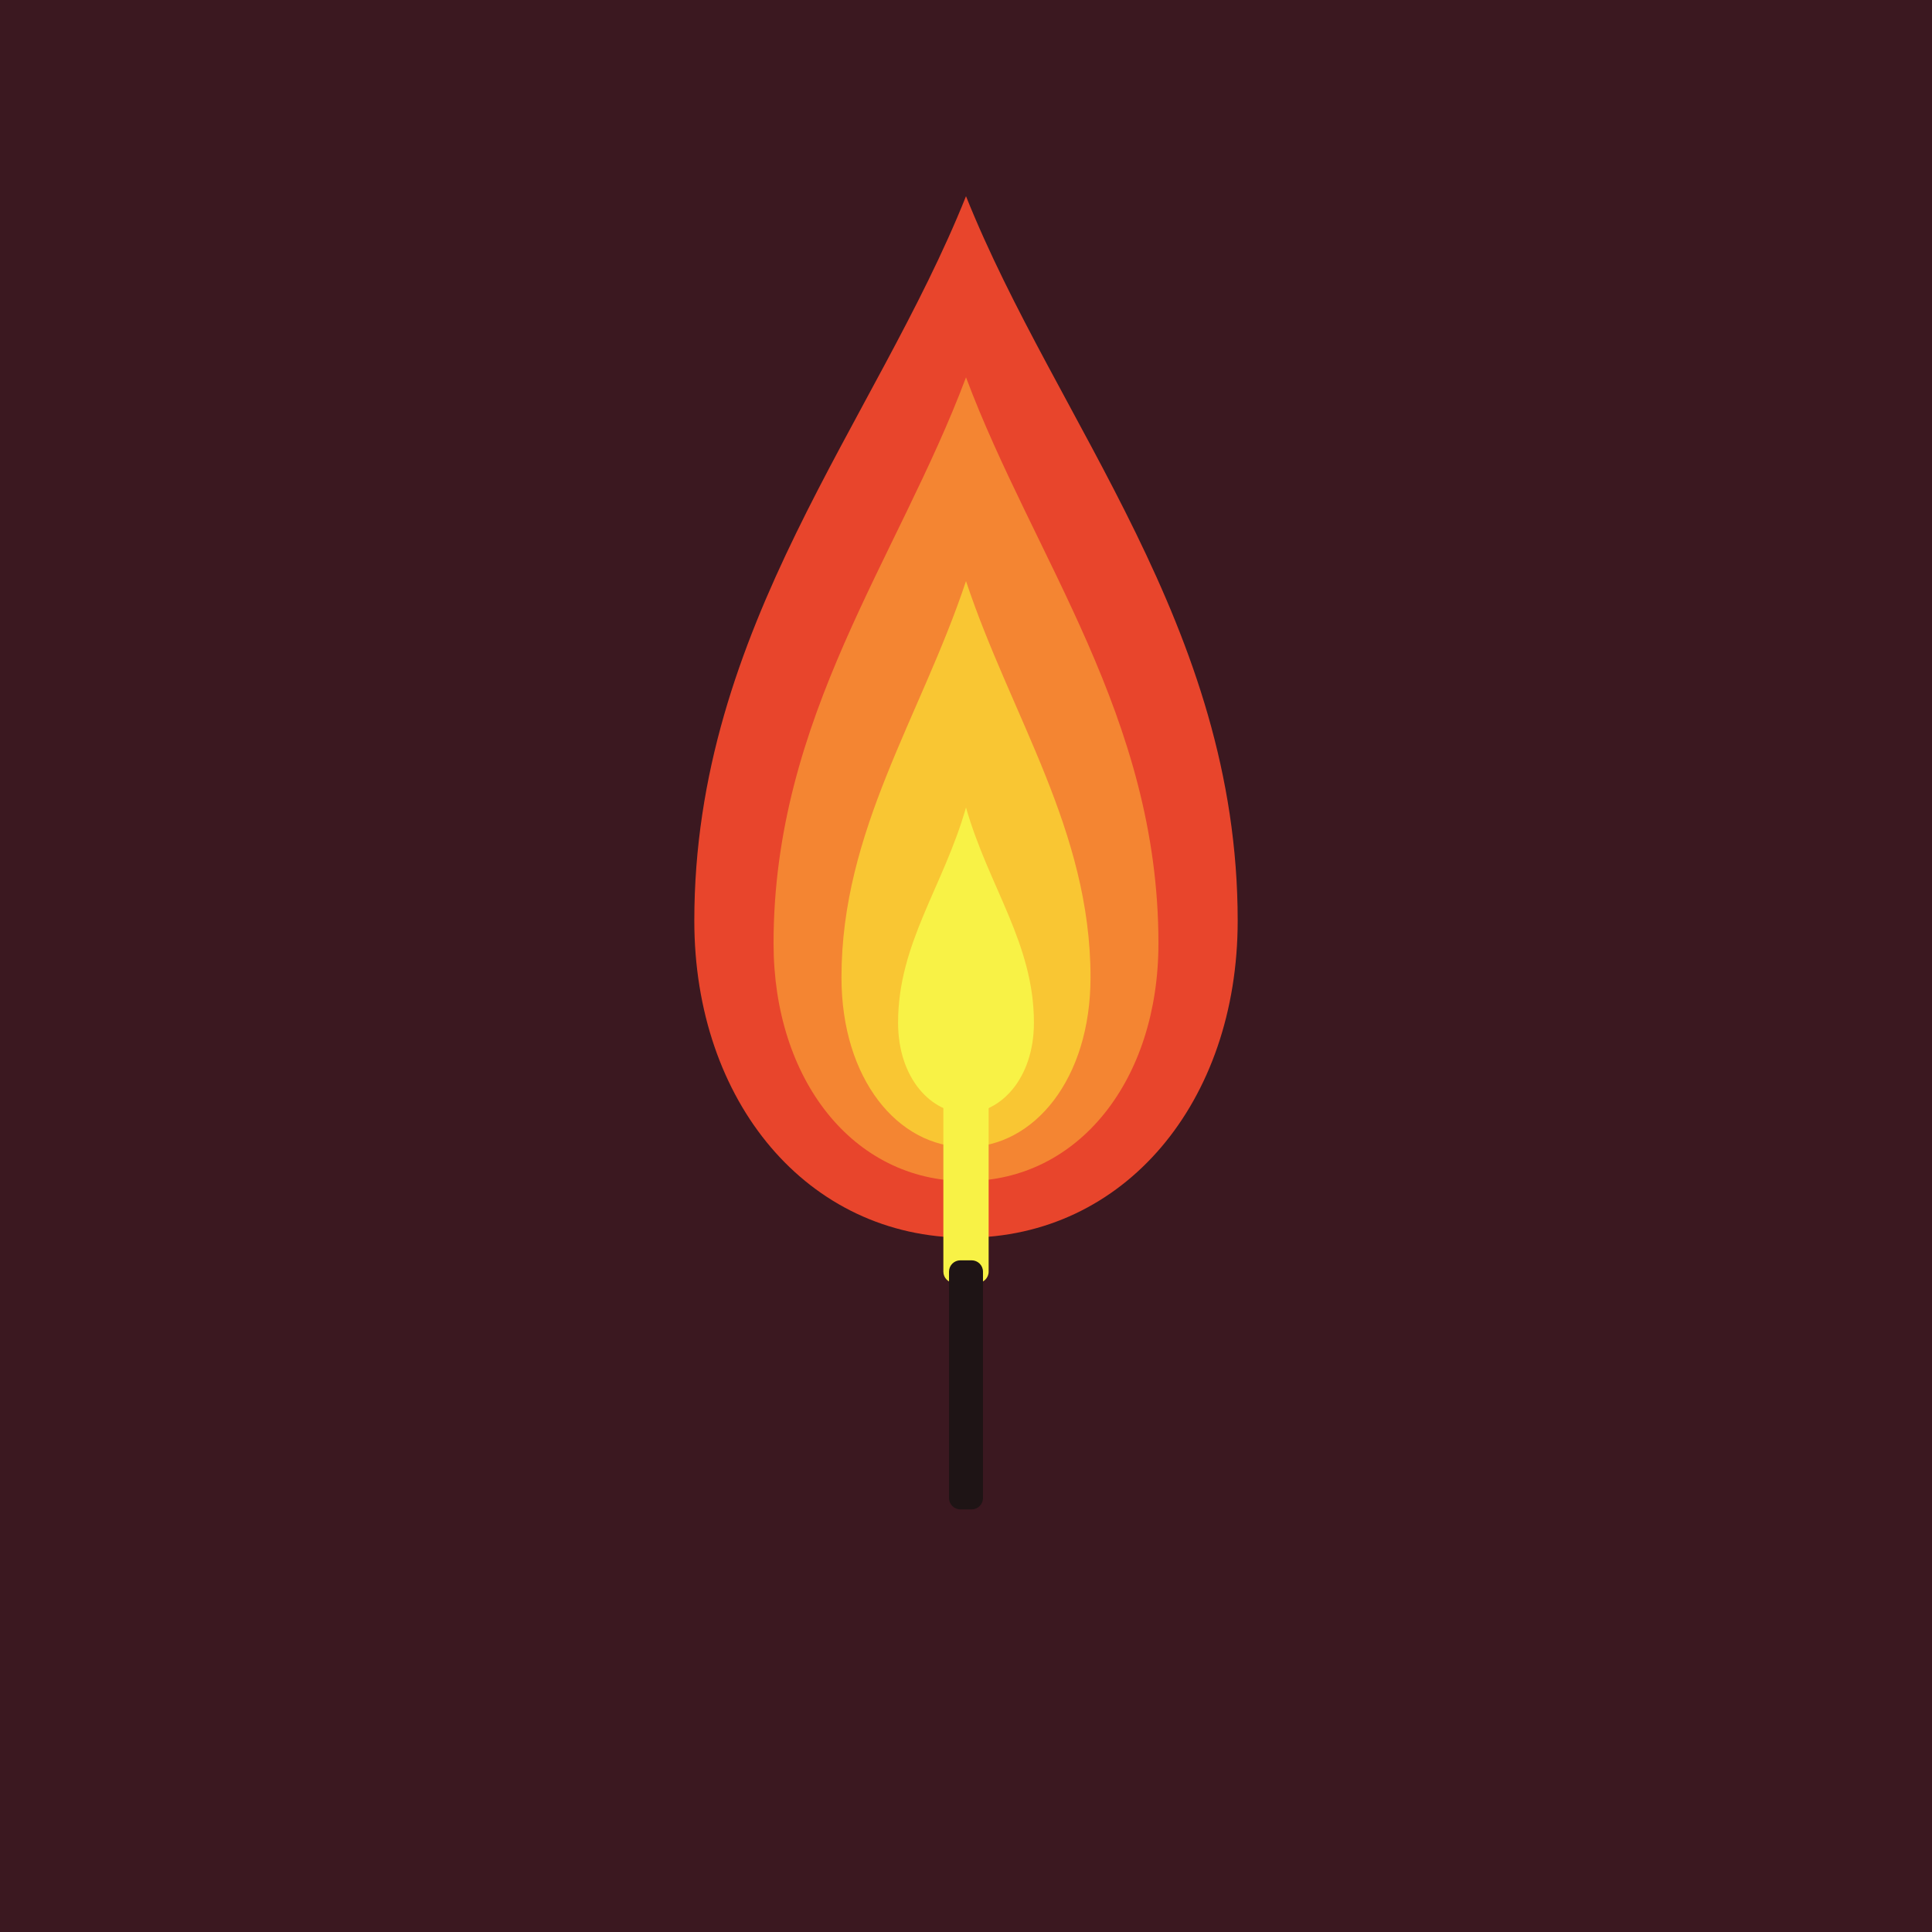
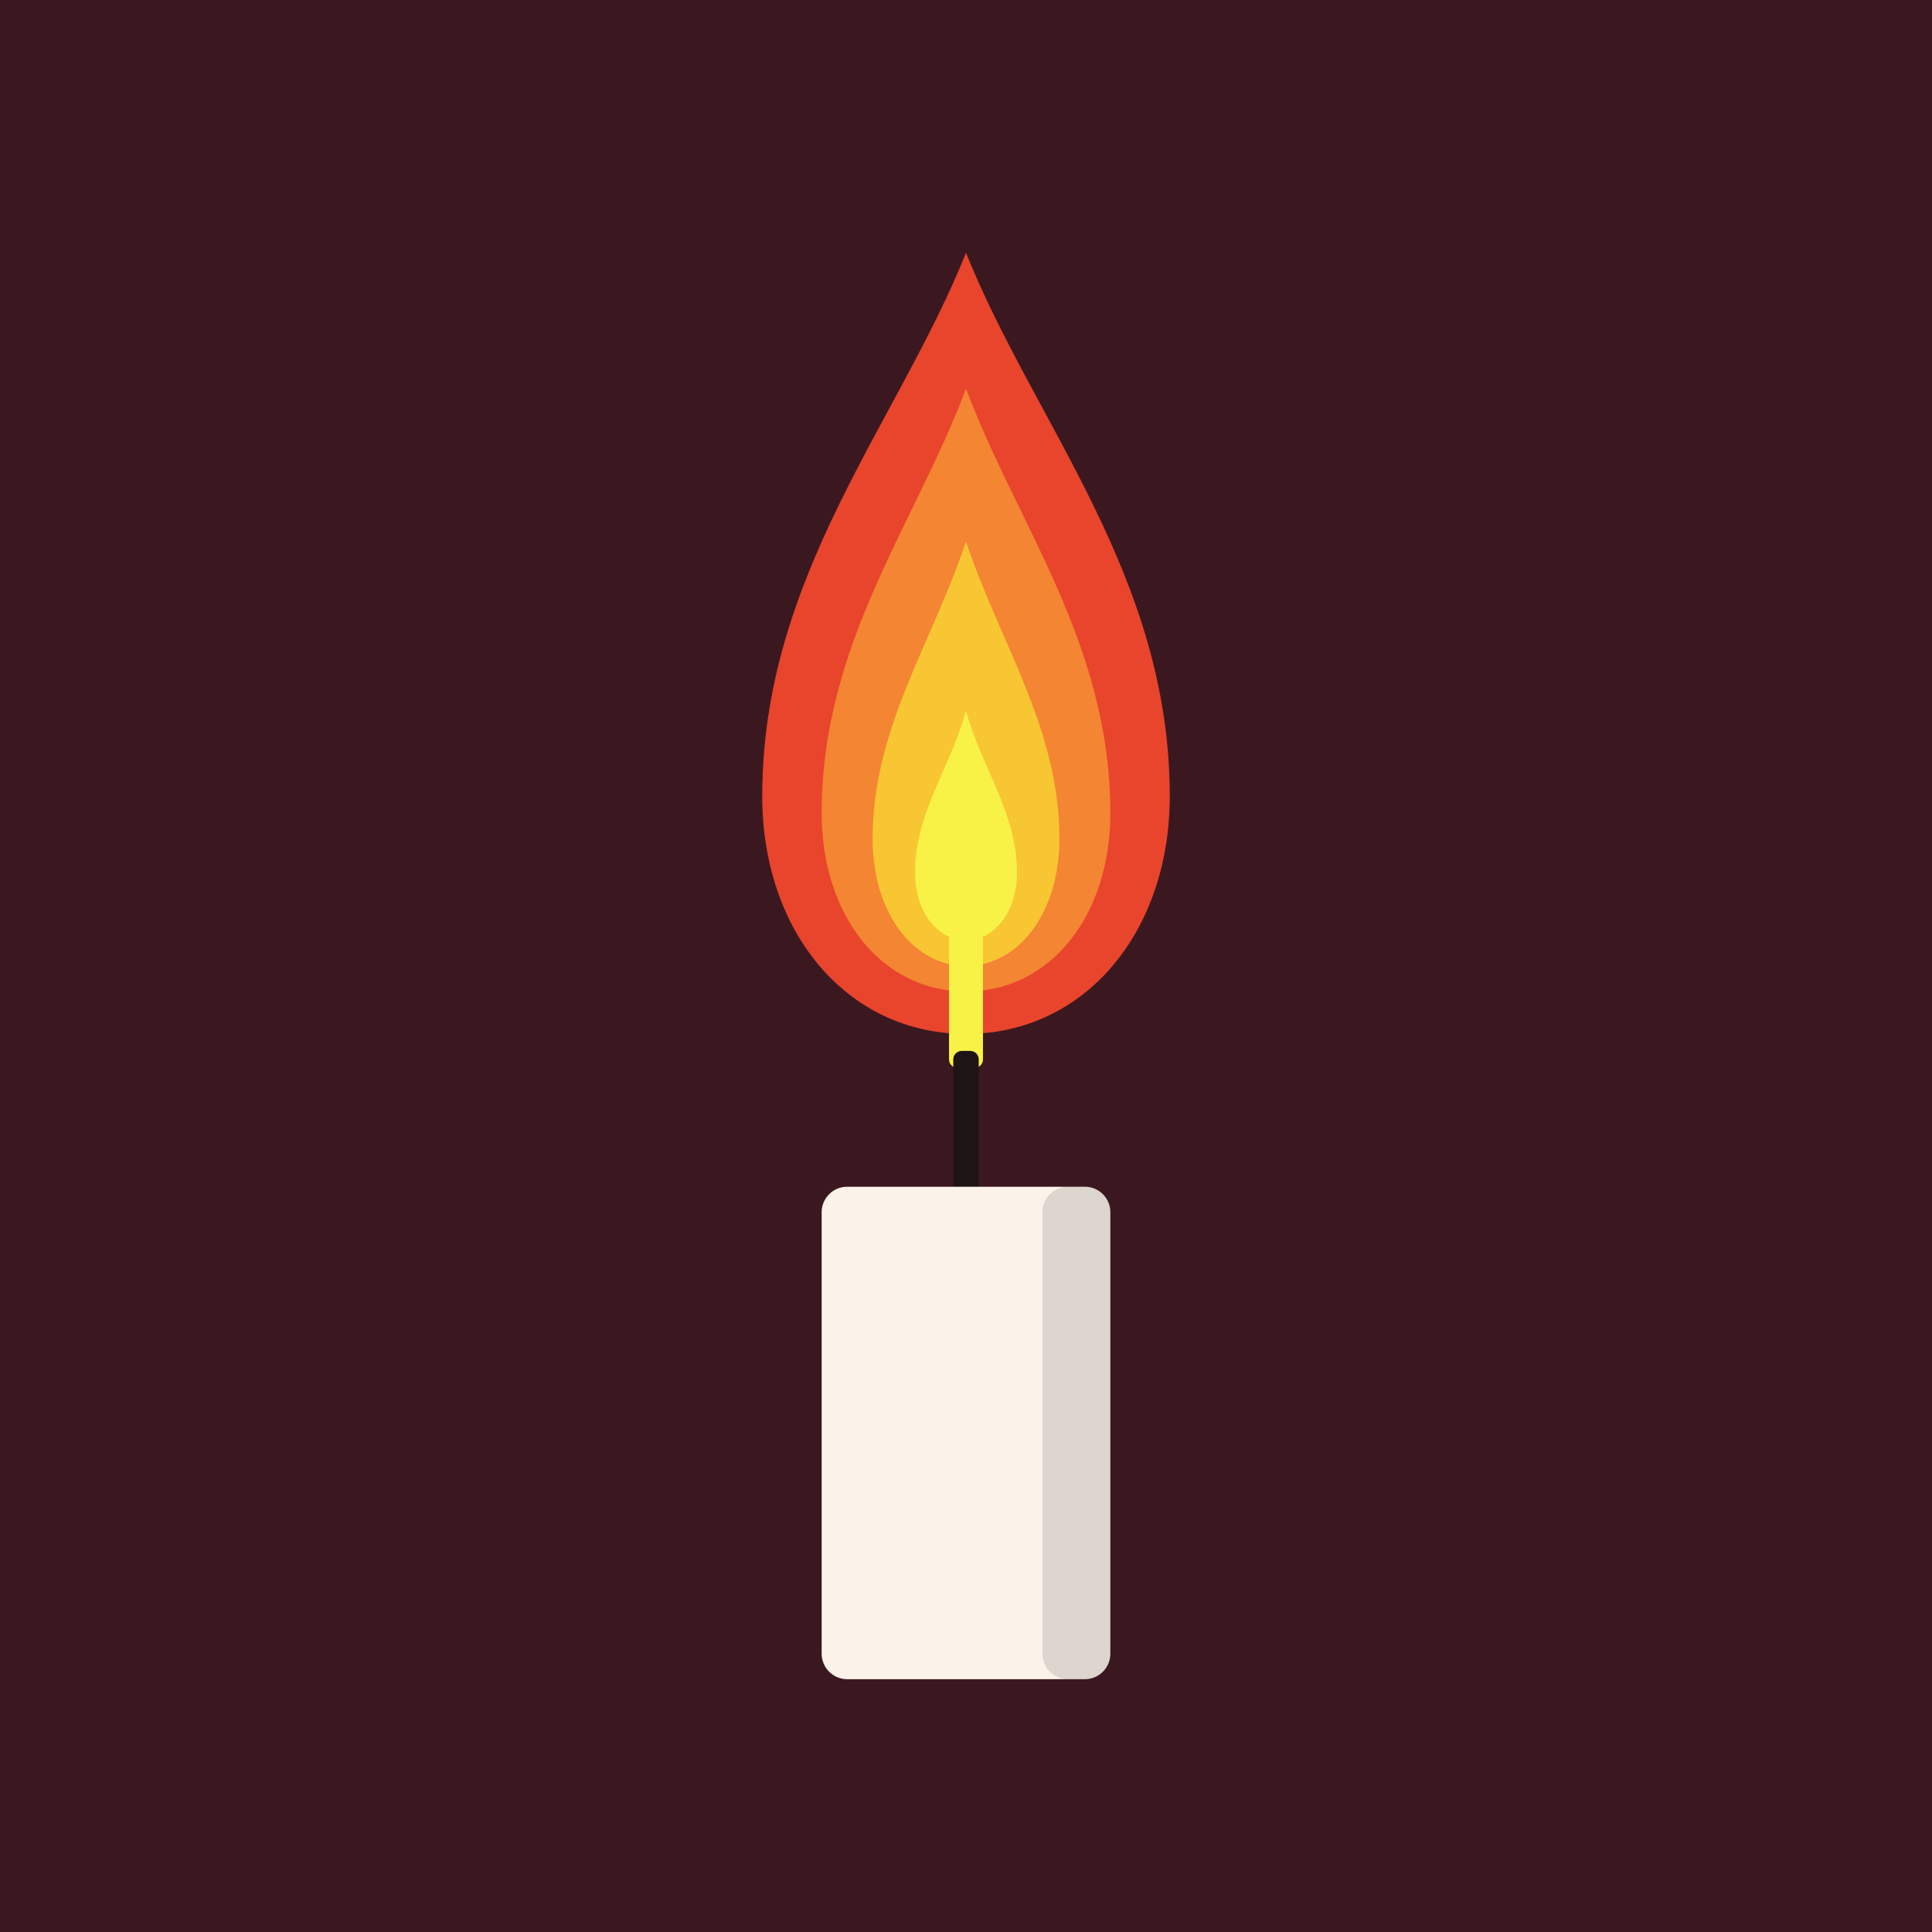
<svg xmlns="http://www.w3.org/2000/svg" viewBox="0 0 512 512">
  <rect width="512" height="512" fill="#3b1820" />
-   <g transform="translate(166 46) scale(3)">
+   <g transform="translate(188.5 62.5) scale(2.25)">
    <path fill="#e8452c" d="M30 2C22 22 6 40 6 66c0 16 10 28 24 28s24-12 24-28C54 40 38 22 30 2z" />
    <path fill="#f48532" d="M30 18c-6 16-17 30-17 50 0 12 7 21 17 21s17-9 17-21c0-20-11-34-17-50z" />
    <path fill="#f9c633" d="M30 36c-4 12-11 22-11 35 0 9 5 15 11 15s11-6 11-15c0-13-7-23-11-35z" />
    <path fill="#f8f246" d="M30 56c-2 7-6 12-6 19 0 5 3 8 6 8s6-3 6-8c0-7-4-12-6-19z" />
    <rect fill="#f8f246" x="28" y="78" width="4" height="20" rx="1" />
-     <rect fill="#1e1415" x="28.5" y="96" width="3" height="22" rx="1" />
+     <rect fill="#1e1415" x="28.5" y="96" width="3" height="18" rx="1" />
+     <rect fill="#fbf3ea" x="13" y="112" width="34" height="58" rx="3" />
+     <rect fill="#000" fill-opacity="0.12" x="39" y="112" width="8" height="58" rx="3" />
  </g>
</svg>
